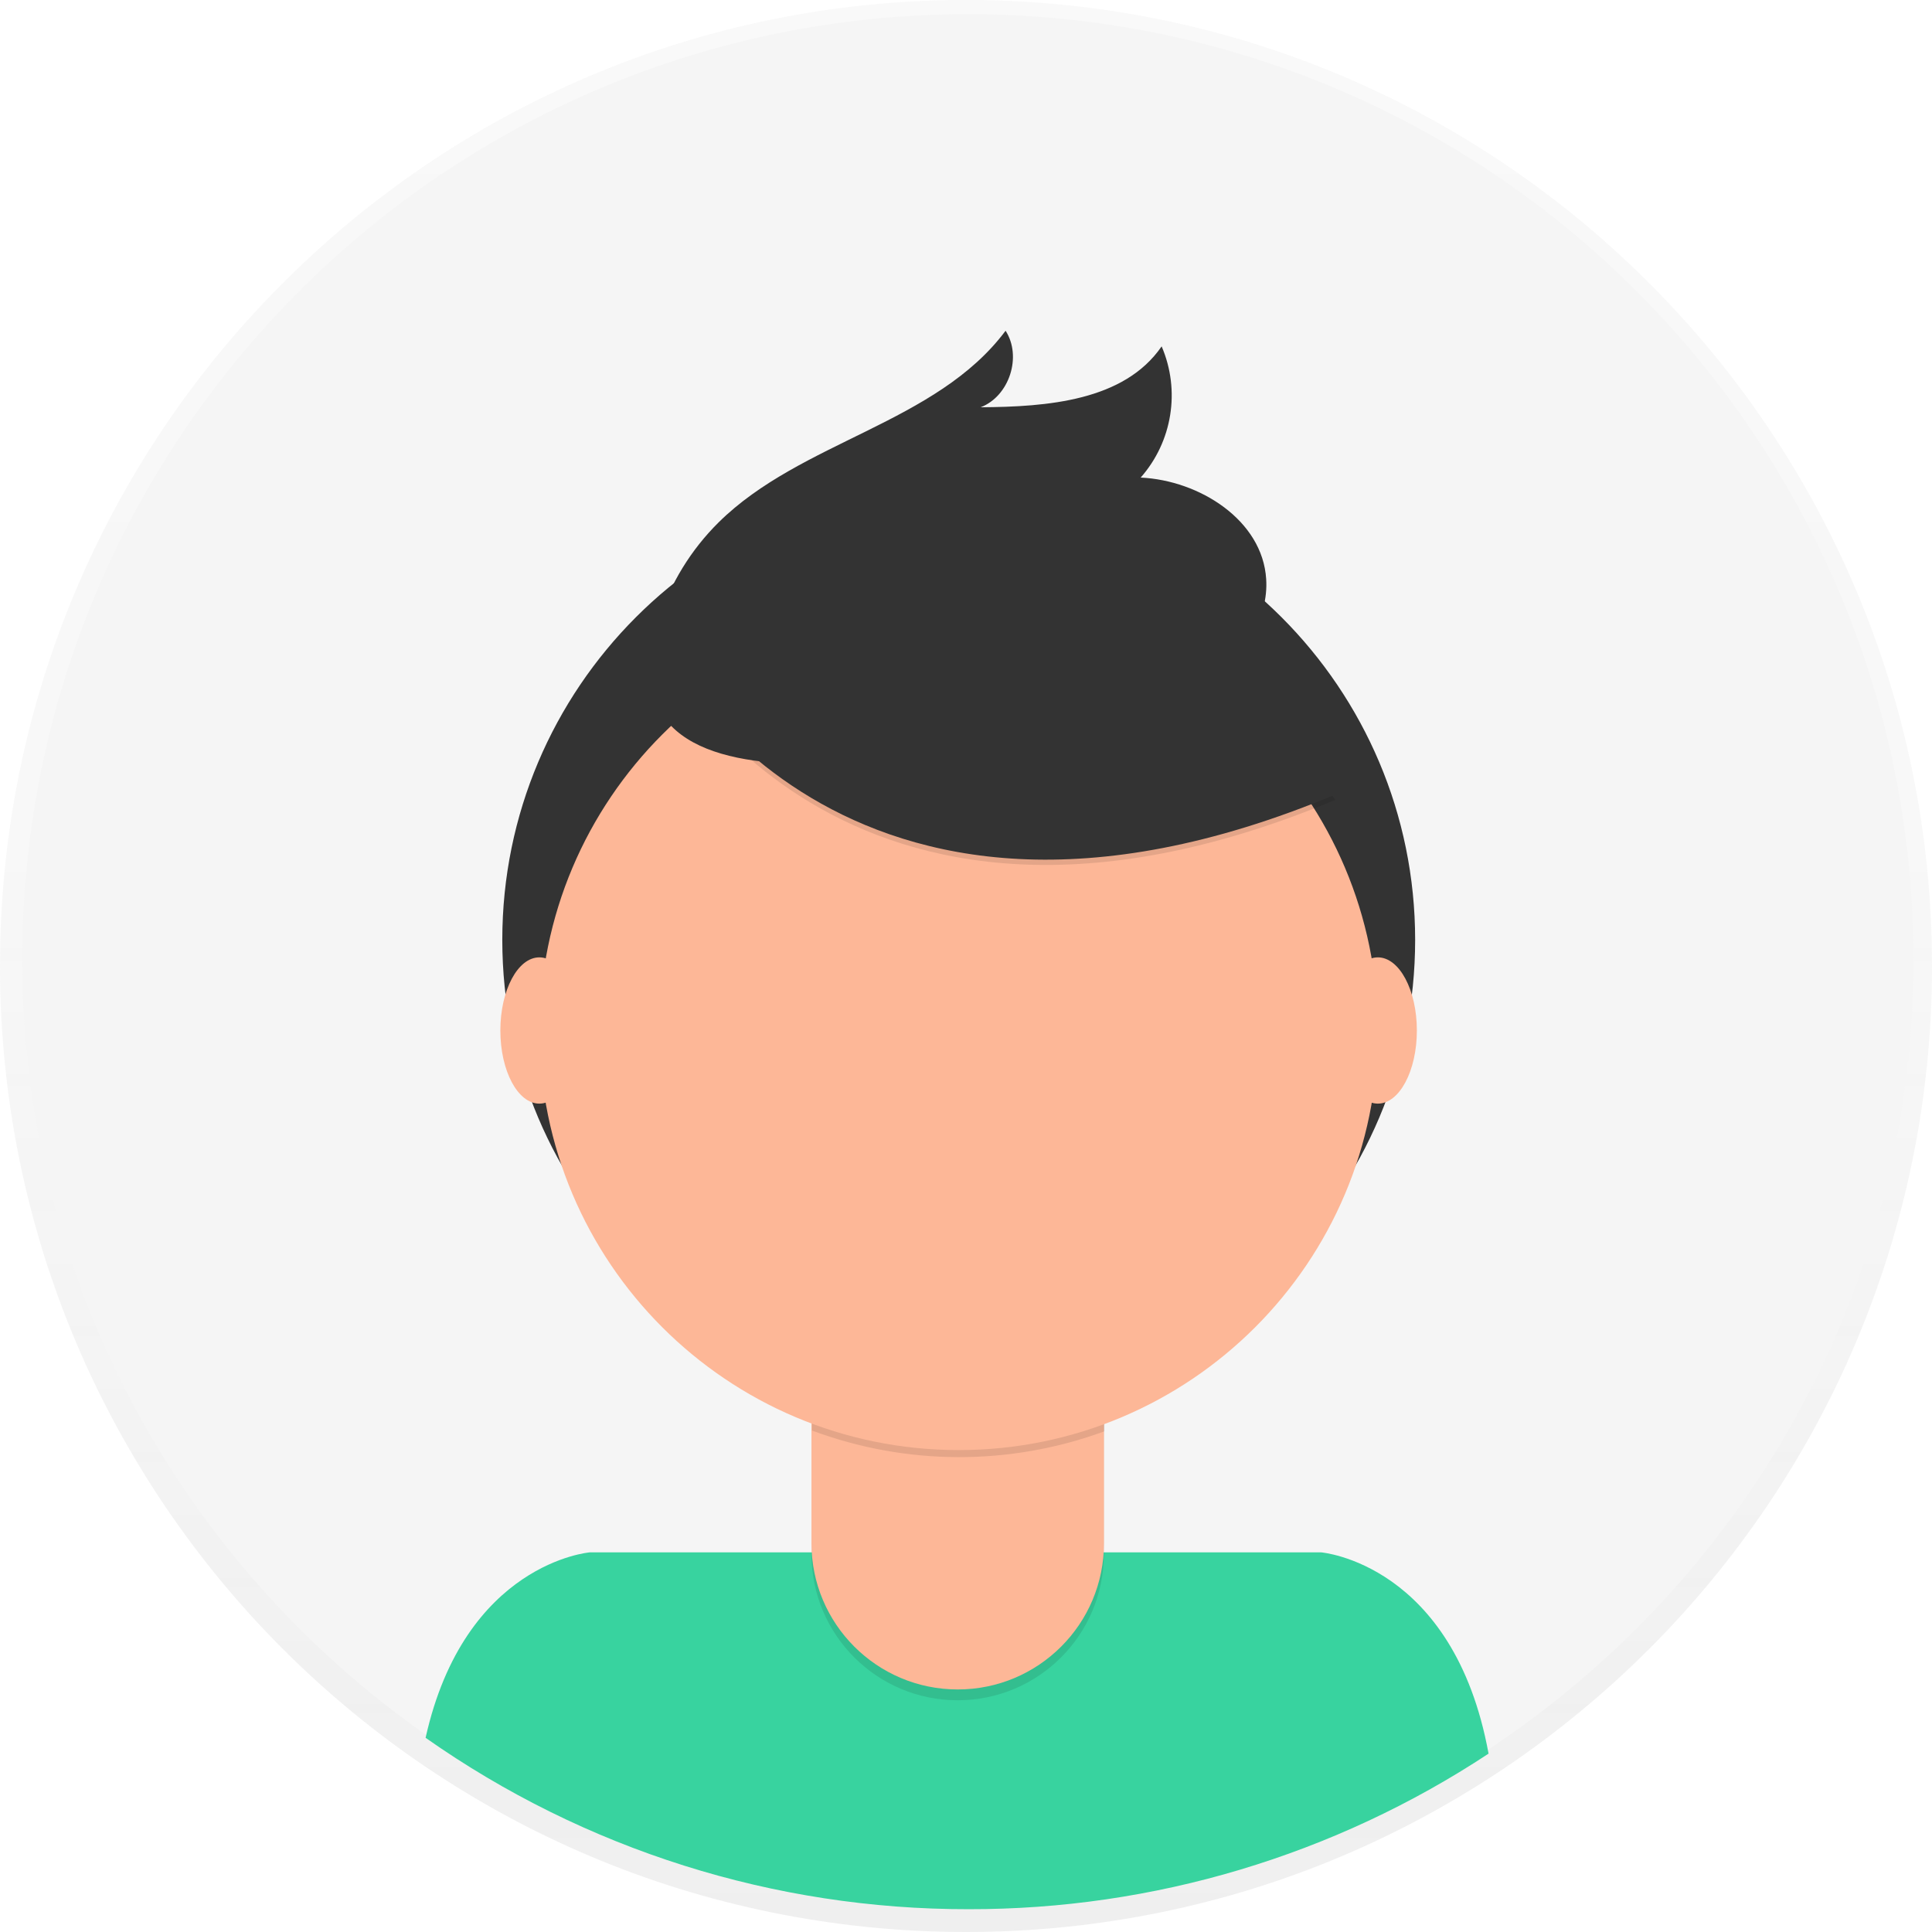
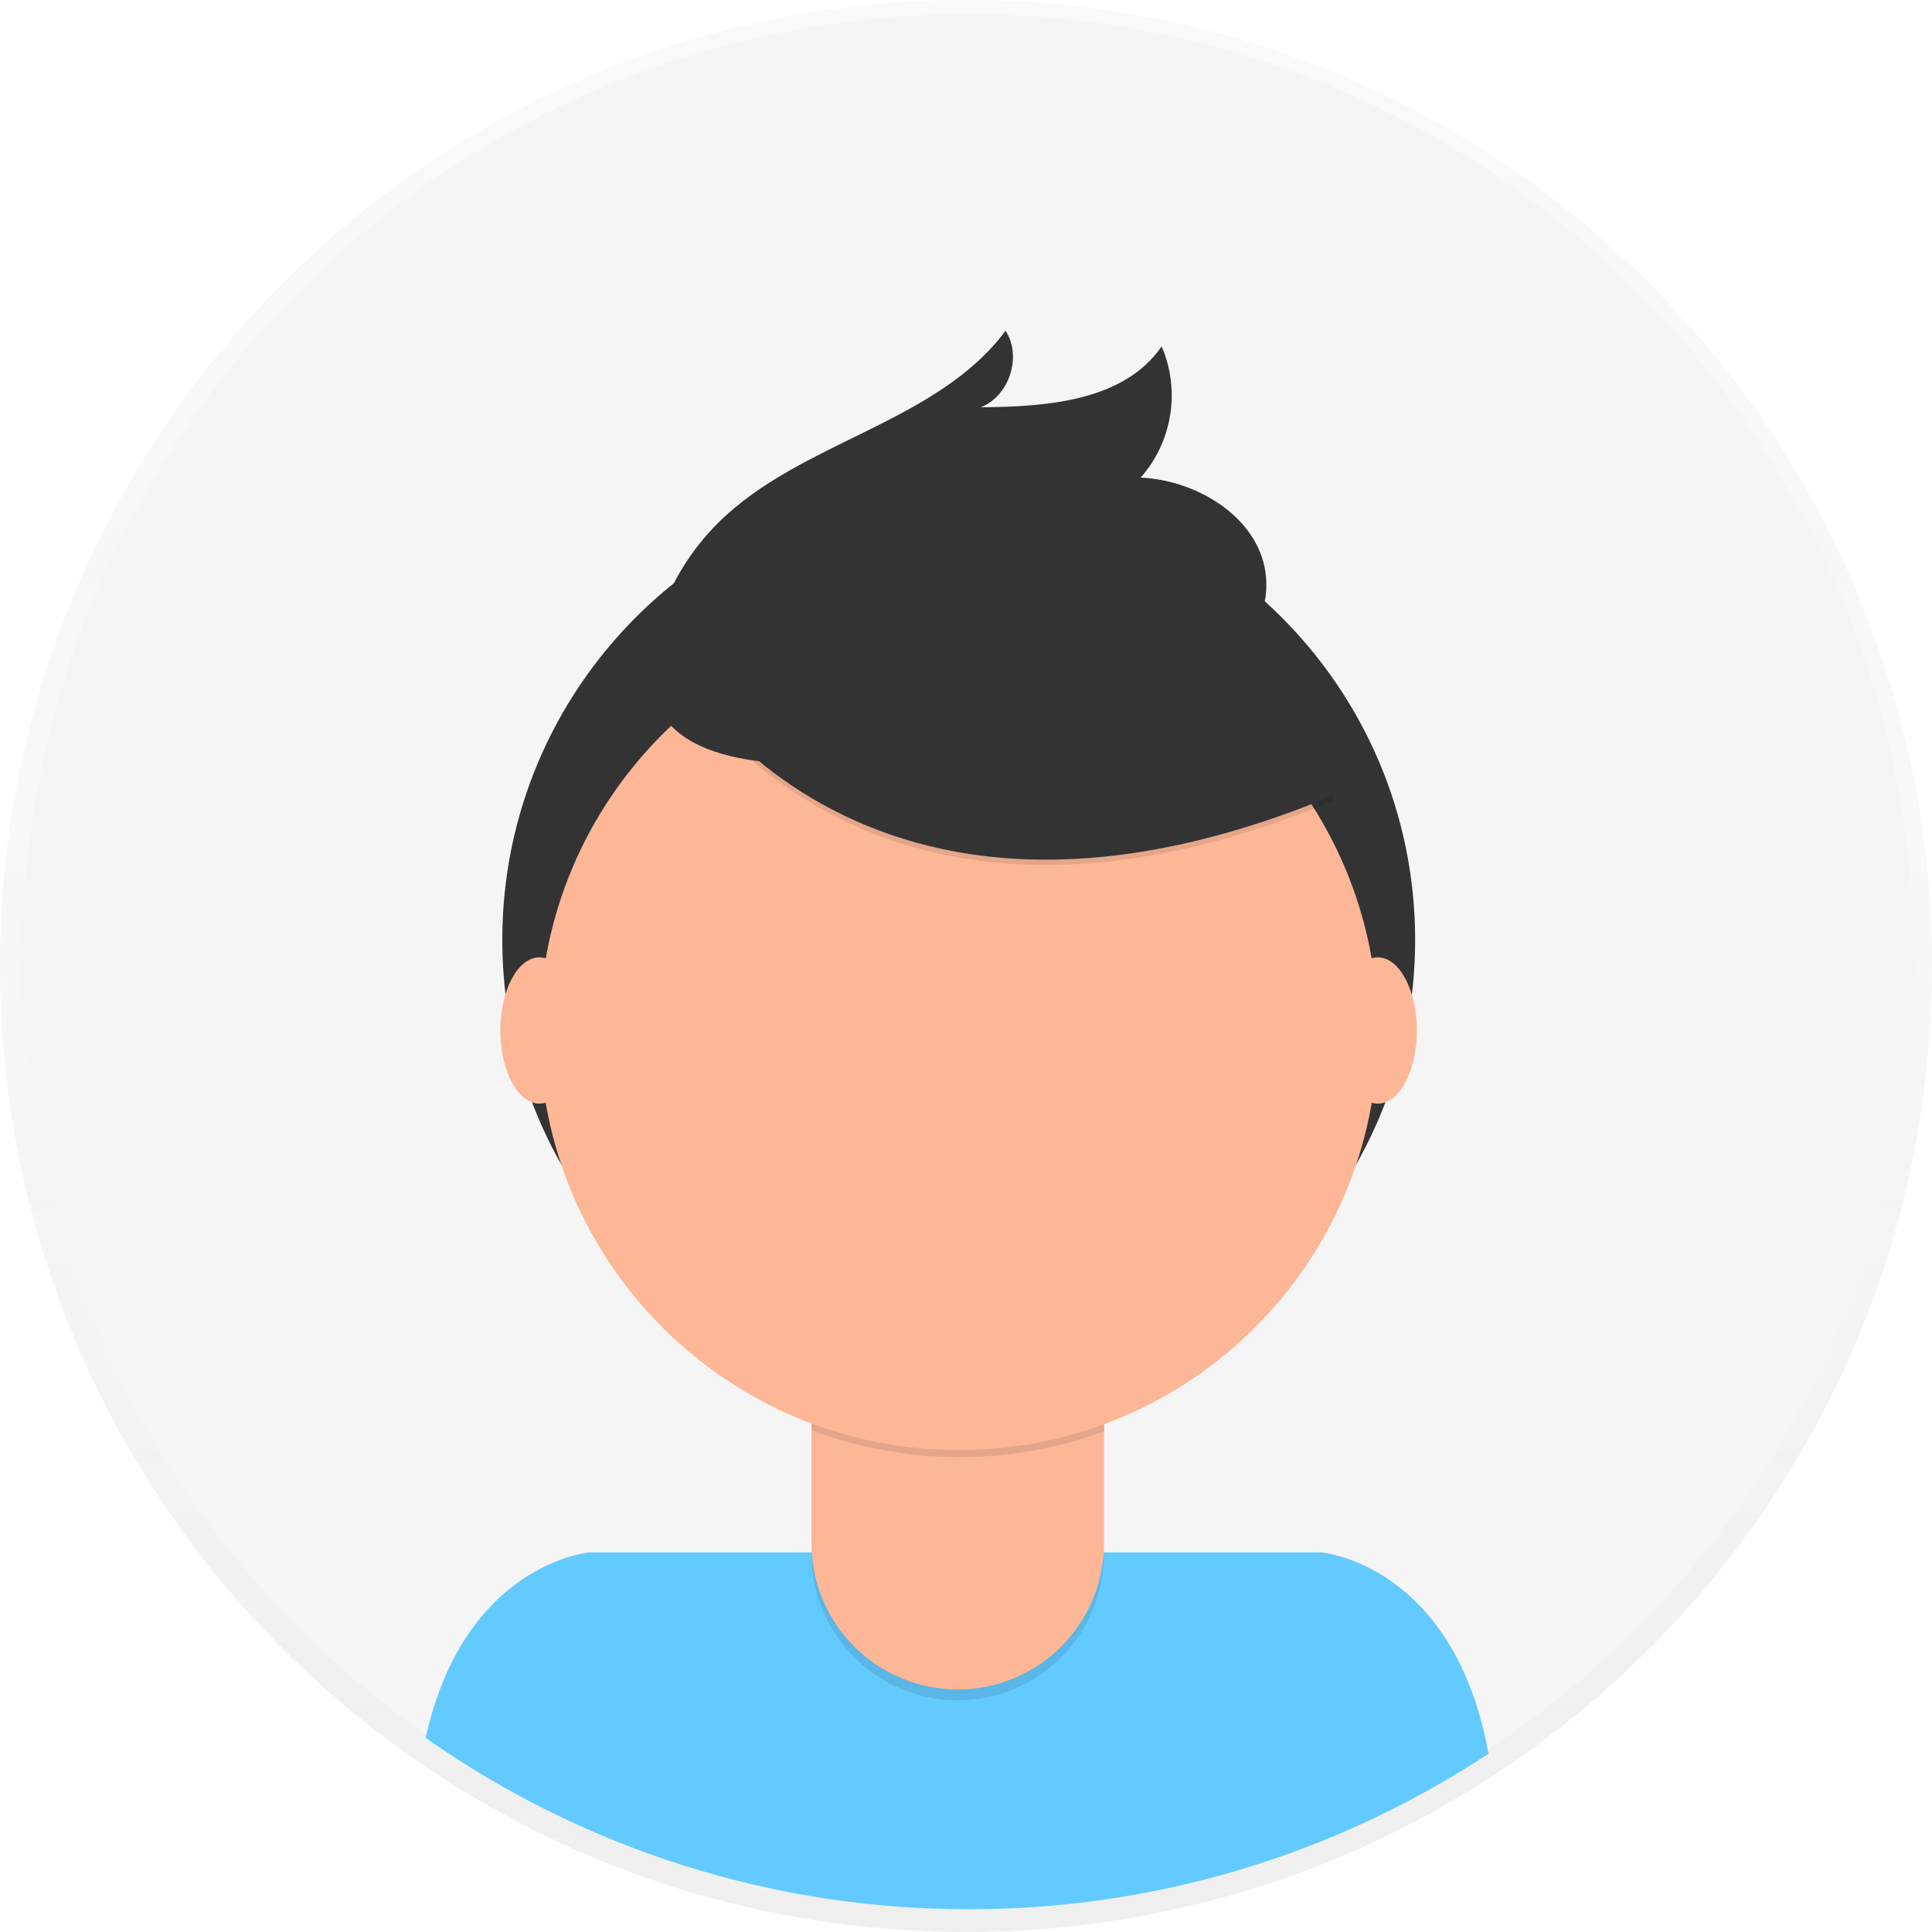
<svg xmlns="http://www.w3.org/2000/svg" id="457bf273-24a3-4fd8-a857-e9b918267d6a" data-name="Layer 1" width="698" height="698" viewBox="0 0 698 698">
  <defs>
    <linearGradient id="b247946c-c62f-4d08-994a-4c3d64e1e98f" x1="349" y1="698" x2="349" gradientUnits="userSpaceOnUse">
      <stop offset="0" stop-color="gray" stop-opacity="0.25" />
      <stop offset="0.54" stop-color="gray" stop-opacity="0.12" />
      <stop offset="1" stop-color="gray" stop-opacity="0.1" />
    </linearGradient>
  </defs>
  <g opacity="0.5">
    <circle cx="349" cy="349" r="349" fill="url(#b247946c-c62f-4d08-994a-4c3d64e1e98f)" />
  </g>
  <circle cx="349.68" cy="346.77" r="341.64" fill="#f5f5f5" />
-   <path d="M601,790.76a340,340,0,0,0,187.79-56.2c-12.59-68.8-60.5-72.72-60.5-72.72H464.09s-45.21,3.71-59.33,67A340.07,340.07,0,0,0,601,790.76Z" transform="translate(-251 -101)" fill="#38d39f" />
+   <path d="M601,790.76a340,340,0,0,0,187.79-56.2c-12.59-68.8-60.5-72.72-60.5-72.72H464.09s-45.21,3.71-59.33,67A340.07,340.07,0,0,0,601,790.76Z" transform="translate(-251 -101)" fill="#63caff" />
  <circle cx="346.37" cy="339.57" r="164.9" fill="#333" />
  <path d="M293.15,476.92H398.81a0,0,0,0,1,0,0v84.53A52.83,52.83,0,0,1,346,614.28h0a52.83,52.83,0,0,1-52.83-52.83V476.92a0,0,0,0,1,0,0Z" opacity="0.1" />
  <path d="M296.5,473h99a3.35,3.35,0,0,1,3.35,3.35v81.18A52.83,52.83,0,0,1,346,610.37h0a52.83,52.83,0,0,1-52.83-52.83V476.35A3.35,3.35,0,0,1,296.5,473Z" fill="#fdb797" />
  <path d="M544.34,617.82a152.07,152.07,0,0,0,105.66.29v-13H544.34Z" transform="translate(-251 -101)" opacity="0.1" />
  <circle cx="346.37" cy="372.44" r="151.45" fill="#fdb797" />
  <path d="M489.49,335.68S553.32,465.24,733.37,390l-41.92-65.73-74.31-26.67Z" transform="translate(-251 -101)" opacity="0.1" />
  <path d="M489.49,333.78s63.83,129.56,243.88,54.3l-41.92-65.73-74.31-26.67Z" transform="translate(-251 -101)" fill="#333" />
  <path d="M488.93,325a87.49,87.49,0,0,1,21.69-35.27c29.79-29.45,78.63-35.66,103.68-69.24,6,9.32,1.36,23.65-9,27.65,24-.16,51.81-2.26,65.38-22a44.89,44.89,0,0,1-7.57,47.4c21.27,1,44,15.4,45.34,36.65.92,14.16-8,27.56-19.59,35.68s-25.71,11.85-39.56,14.9C608.86,369.7,462.54,407.07,488.93,325Z" transform="translate(-251 -101)" fill="#333" />
  <ellipse cx="194.86" cy="372.3" rx="14.09" ry="26.42" fill="#fdb797" />
  <ellipse cx="497.8" cy="372.3" rx="14.09" ry="26.42" fill="#fdb797" />
</svg>
